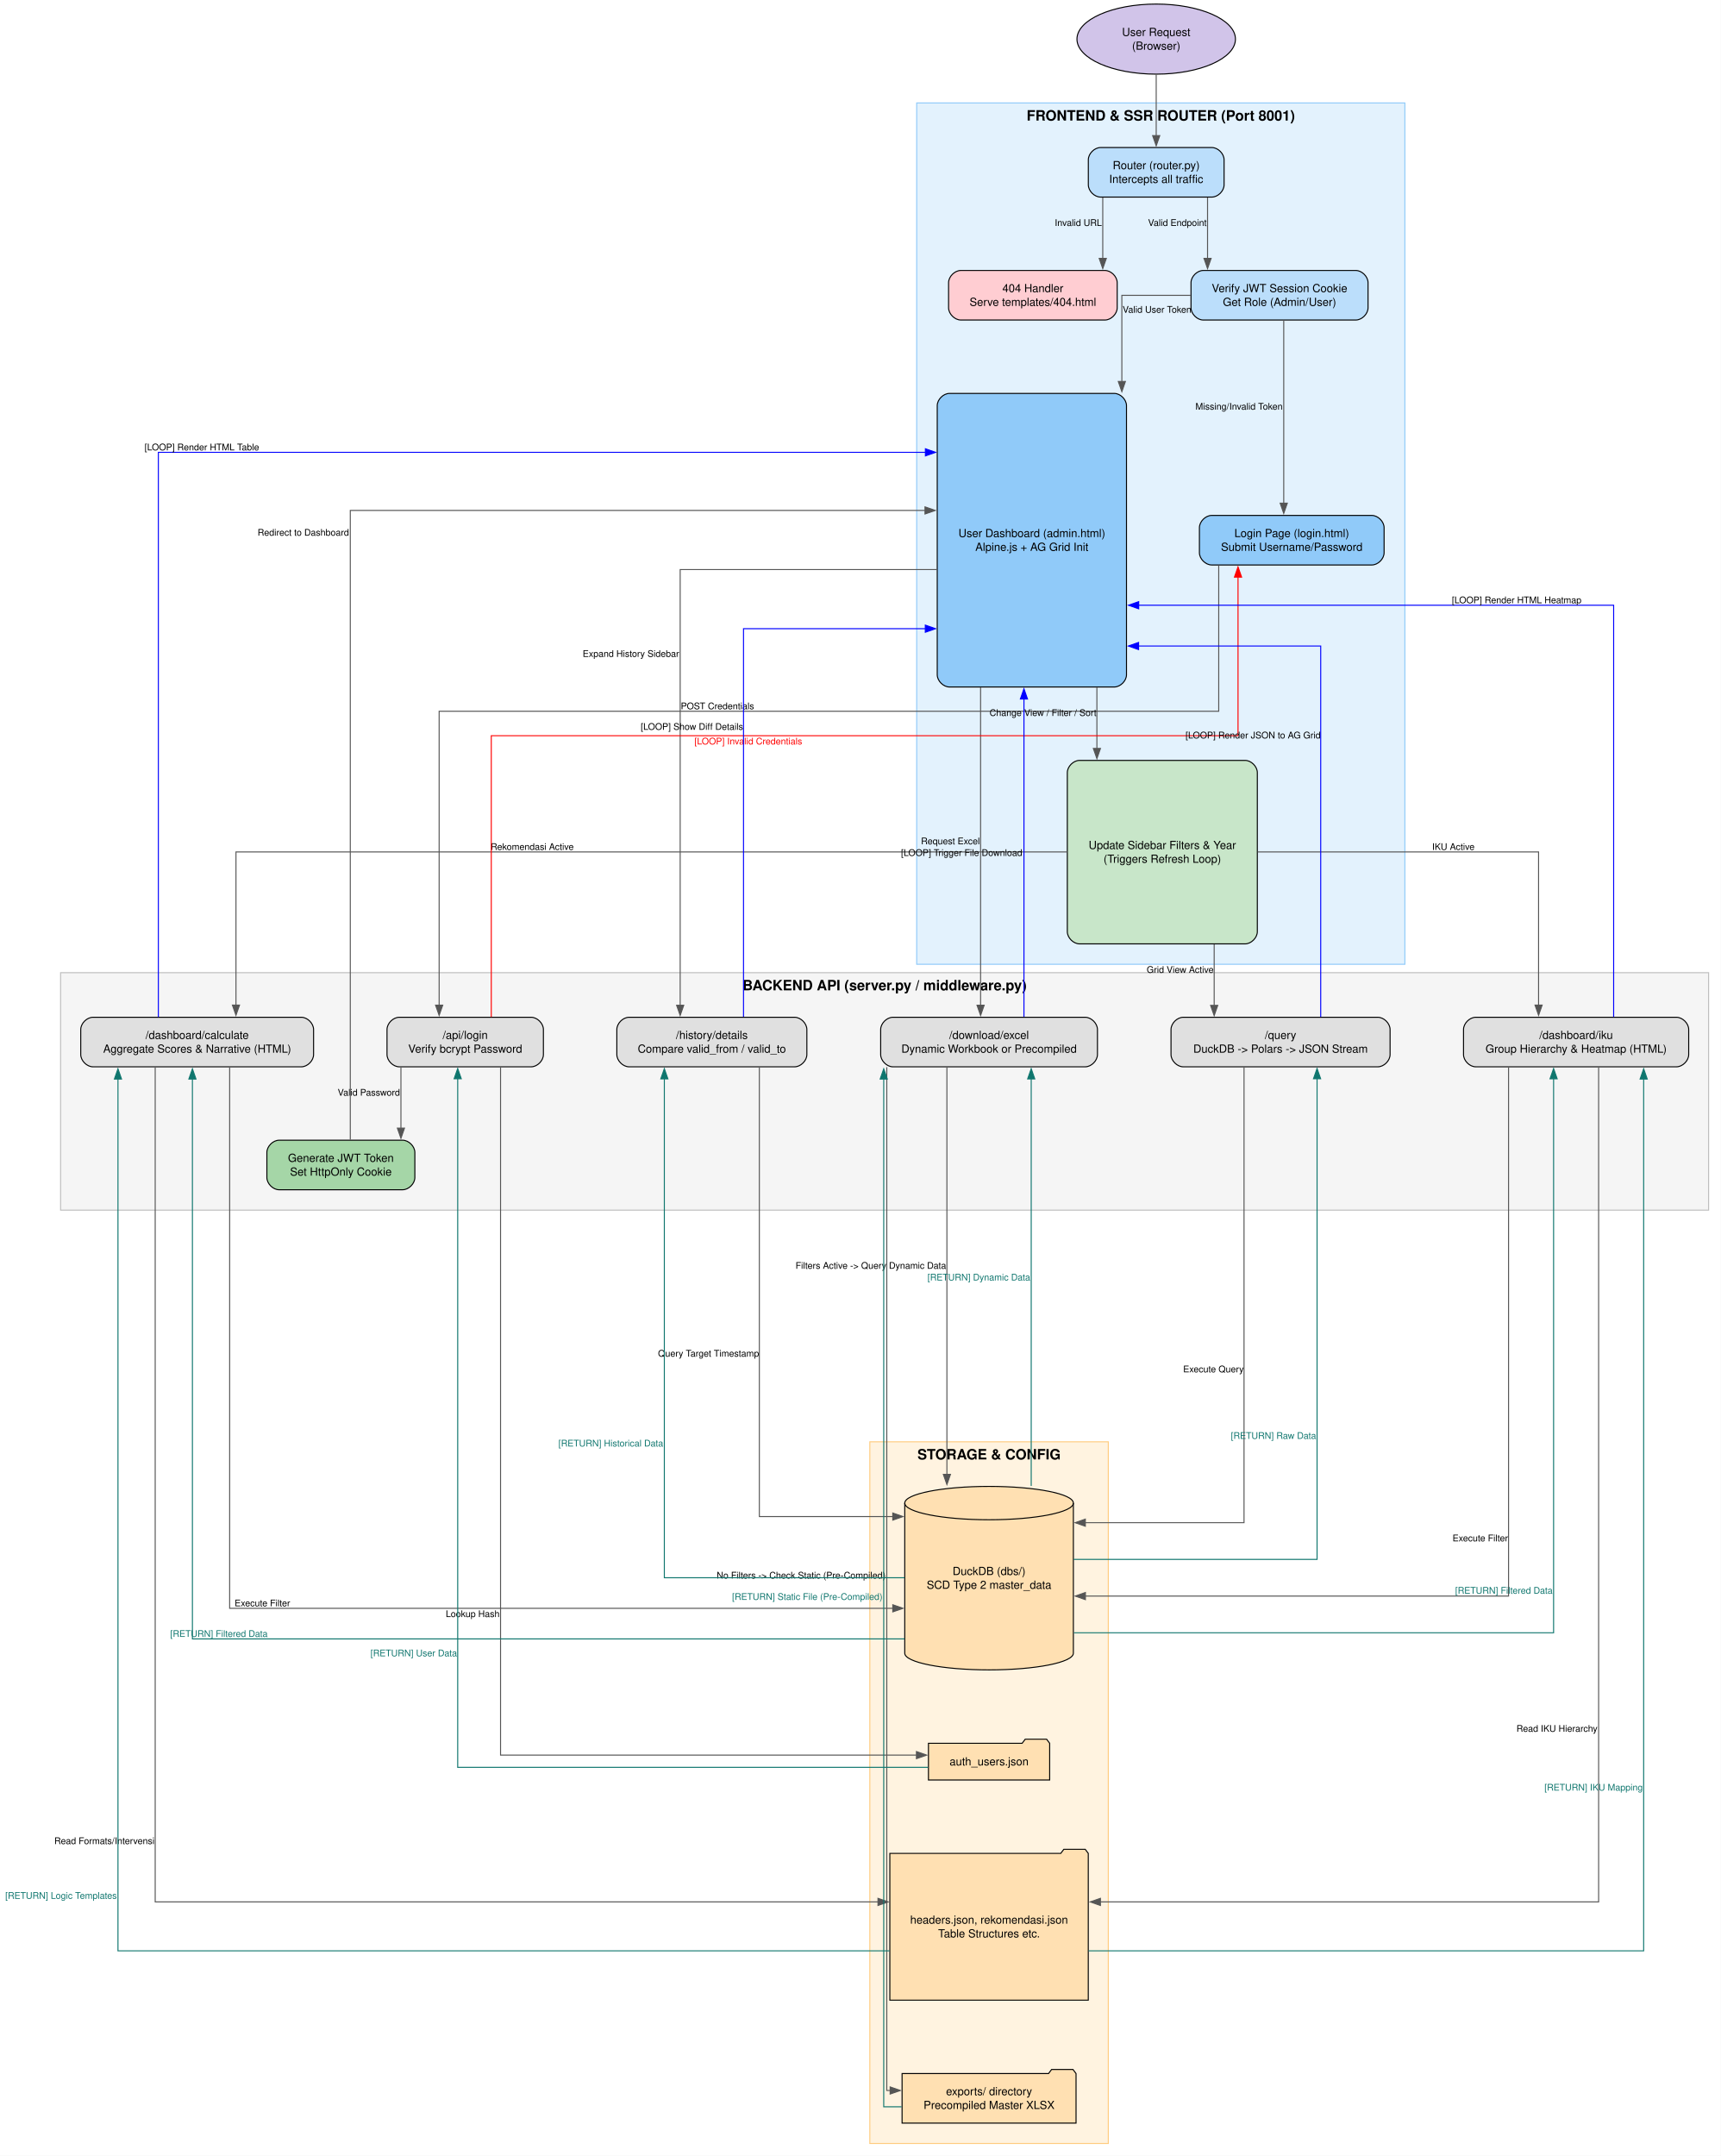
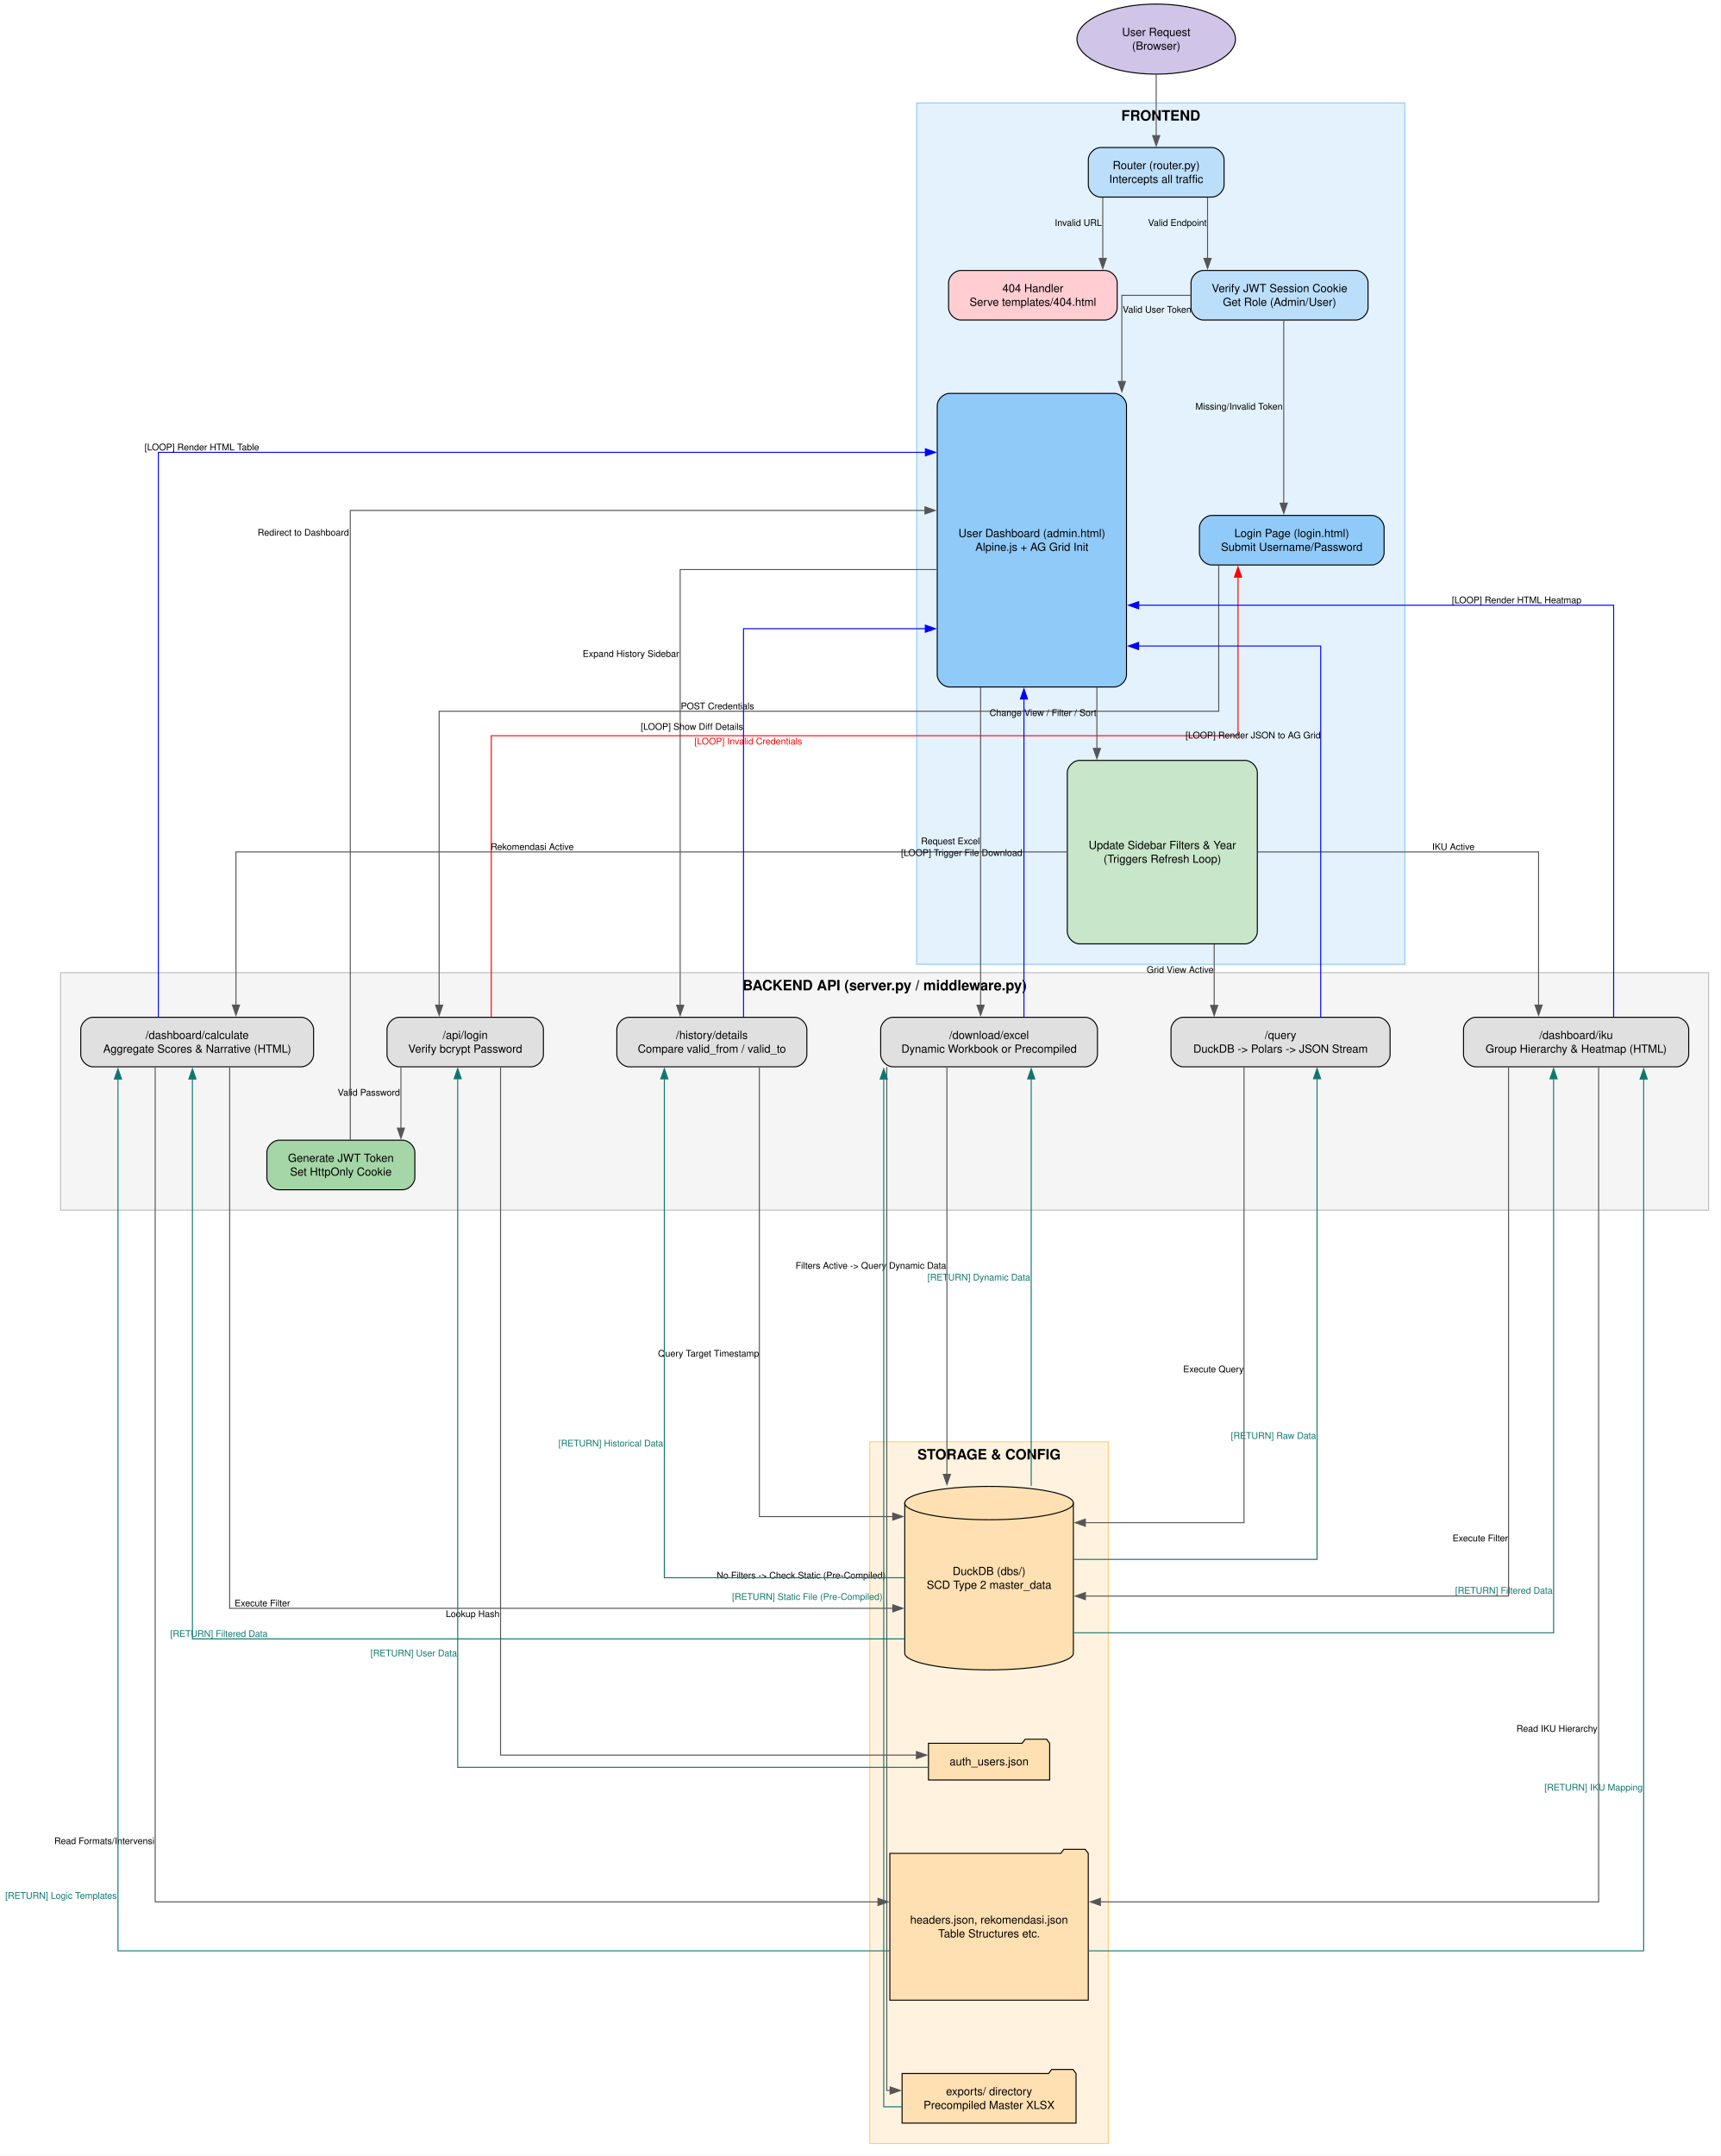
<svg xmlns="http://www.w3.org/2000/svg" width="1688pt" height="2115pt" viewBox="0.00 0.00 1688.00 2115.00">
  <g id="graph0" class="graph" transform="scale(1 1) rotate(0) translate(4 2110.73)">
    <polygon fill="white" stroke="none" points="-4,4 -4,-2110.73 1684.45,-2110.73 1684.45,4 -4,4" />
    <g id="clust1" class="cluster">
      <polygon fill="#e3f2fd" stroke="#90caf9" points="895.45,-1164.8 895.45,-2009.75 1374.45,-2009.75 1374.45,-1164.8 895.45,-1164.8" />
-       <text xml:space="preserve" text-anchor="middle" x="1134.95" y="-1992.45" font-family="Helvetica,sans-Serif" font-weight="bold" font-size="14.00">FRONTEND &amp; SSR ROUTER (Port 8001)</text>
+       <text xml:space="preserve" text-anchor="middle" x="1134.95" y="-1992.45" font-family="Helvetica,sans-Serif" font-weight="bold" font-size="14.00">FRONTEND</text>
    </g>
    <g id="clust2" class="cluster">
      <polygon fill="#f5f5f5" stroke="#bdbdbd" points="55.45,-923.6 55.45,-1156.55 1672.45,-1156.55 1672.45,-923.6 55.45,-923.6" />
      <text xml:space="preserve" text-anchor="middle" x="863.95" y="-1139.25" font-family="Helvetica,sans-Serif" font-weight="bold" font-size="14.00">BACKEND API (server.py / middleware.py)</text>
    </g>
    <g id="clust3" class="cluster">
      <polygon fill="#fff3e0" stroke="#ffcc80" points="849.45,-8 849.45,-696.35 1083.45,-696.35 1083.45,-8 849.45,-8" />
      <text xml:space="preserve" text-anchor="middle" x="966.45" y="-679.05" font-family="Helvetica,sans-Serif" font-weight="bold" font-size="14.00">STORAGE &amp; CONFIG</text>
    </g>
    <g id="node1" class="node">
      <ellipse fill="#d1c4e9" stroke="black" cx="1130.45" cy="-2072.37" rx="77.75" ry="34.37" />
      <text xml:space="preserve" text-anchor="middle" x="1130.45" y="-2075.42" font-family="Helvetica,sans-Serif" font-size="11.00">User Request</text>
      <text xml:space="preserve" text-anchor="middle" x="1130.45" y="-2061.92" font-family="Helvetica,sans-Serif" font-size="11.00">(Browser)</text>
    </g>
    <g id="node2" class="node">
      <path fill="#bbdefb" stroke="black" d="M1185.05,-1966C1185.05,-1966 1075.85,-1966 1075.85,-1966 1069.85,-1966 1063.85,-1960 1063.85,-1954 1063.85,-1954 1063.85,-1929.4 1063.85,-1929.4 1063.85,-1923.4 1069.85,-1917.4 1075.85,-1917.4 1075.85,-1917.4 1185.05,-1917.4 1185.05,-1917.4 1191.05,-1917.4 1197.05,-1923.4 1197.05,-1929.4 1197.05,-1929.4 1197.05,-1954 1197.05,-1954 1197.05,-1960 1191.05,-1966 1185.05,-1966" />
      <text xml:space="preserve" text-anchor="middle" x="1130.45" y="-1944.75" font-family="Helvetica,sans-Serif" font-size="11.00">Router (router.py)</text>
      <text xml:space="preserve" text-anchor="middle" x="1130.45" y="-1931.25" font-family="Helvetica,sans-Serif" font-size="11.00">Intercepts all traffic</text>
    </g>
    <g id="edge4" class="edge">
      <path fill="none" stroke="#555555" d="M1130.45,-2037.69C1130.45,-2037.69 1130.45,-1977.7 1130.45,-1977.7" />
      <polygon fill="#555555" stroke="#555555" points="1133.95,-1977.7 1130.45,-1967.7 1126.95,-1977.7 1133.95,-1977.7" />
    </g>
    <g id="node3" class="node">
      <path fill="#ffcdd2" stroke="black" d="M1080.17,-1845.4C1080.17,-1845.4 938.73,-1845.4 938.73,-1845.4 932.73,-1845.4 926.73,-1839.4 926.73,-1833.4 926.73,-1833.4 926.73,-1808.8 926.73,-1808.8 926.73,-1802.8 932.73,-1796.8 938.73,-1796.8 938.73,-1796.8 1080.17,-1796.8 1080.17,-1796.8 1086.17,-1796.8 1092.17,-1802.8 1092.17,-1808.8 1092.17,-1808.8 1092.17,-1833.4 1092.17,-1833.4 1092.17,-1839.4 1086.17,-1845.4 1080.17,-1845.4" />
      <text xml:space="preserve" text-anchor="middle" x="1009.45" y="-1824.15" font-family="Helvetica,sans-Serif" font-size="11.00">404 Handler</text>
      <text xml:space="preserve" text-anchor="middle" x="1009.45" y="-1810.65" font-family="Helvetica,sans-Serif" font-size="11.00">Serve templates/404.html</text>
    </g>
    <g id="edge5" class="edge">
      <path fill="none" stroke="#555555" d="M1078.01,-1917C1078.01,-1917 1078.01,-1857.28 1078.01,-1857.28" />
      <polygon fill="#555555" stroke="#555555" points="1081.51,-1857.28 1078.01,-1847.28 1074.51,-1857.28 1081.51,-1857.28" />
      <text xml:space="preserve" text-anchor="middle" x="1054.01" y="-1889.09" font-family="Helvetica,sans-Serif" font-size="9.00">Invalid URL</text>
    </g>
    <g id="node4" class="node">
      <path fill="#bbdefb" stroke="black" d="M1326.3,-1845.4C1326.3,-1845.4 1176.6,-1845.4 1176.6,-1845.4 1170.6,-1845.4 1164.6,-1839.4 1164.6,-1833.4 1164.6,-1833.4 1164.6,-1808.8 1164.6,-1808.8 1164.6,-1802.8 1170.6,-1796.8 1176.6,-1796.8 1176.6,-1796.8 1326.3,-1796.8 1326.3,-1796.8 1332.3,-1796.8 1338.3,-1802.8 1338.3,-1808.8 1338.3,-1808.8 1338.3,-1833.4 1338.3,-1833.4 1338.3,-1839.4 1332.3,-1845.4 1326.3,-1845.4" />
      <text xml:space="preserve" text-anchor="middle" x="1251.45" y="-1824.15" font-family="Helvetica,sans-Serif" font-size="11.00">Verify JWT Session Cookie</text>
      <text xml:space="preserve" text-anchor="middle" x="1251.45" y="-1810.65" font-family="Helvetica,sans-Serif" font-size="11.00">Get Role (Admin/User)</text>
    </g>
    <g id="edge6" class="edge">
      <path fill="none" stroke="#555555" d="M1180.83,-1917C1180.83,-1917 1180.83,-1857.28 1180.83,-1857.28" />
      <polygon fill="#555555" stroke="#555555" points="1184.33,-1857.28 1180.83,-1847.28 1177.33,-1857.28 1184.33,-1857.28" />
      <text xml:space="preserve" text-anchor="middle" x="1151.2" y="-1889.09" font-family="Helvetica,sans-Serif" font-size="9.00">Valid Endpoint</text>
    </g>
    <g id="node5" class="node">
      <path fill="#90caf9" stroke="black" d="M1342.05,-1605.1C1342.05,-1605.1 1184.85,-1605.1 1184.85,-1605.1 1178.85,-1605.1 1172.85,-1599.1 1172.85,-1593.1 1172.85,-1593.1 1172.85,-1568.5 1172.85,-1568.5 1172.85,-1562.5 1178.85,-1556.5 1184.85,-1556.5 1184.85,-1556.5 1342.05,-1556.5 1342.05,-1556.5 1348.05,-1556.5 1354.05,-1562.5 1354.05,-1568.5 1354.05,-1568.5 1354.05,-1593.1 1354.05,-1593.1 1354.05,-1599.1 1348.05,-1605.1 1342.05,-1605.1" />
      <text xml:space="preserve" text-anchor="middle" x="1263.45" y="-1583.85" font-family="Helvetica,sans-Serif" font-size="11.00">Login Page (login.html)</text>
      <text xml:space="preserve" text-anchor="middle" x="1263.45" y="-1570.35" font-family="Helvetica,sans-Serif" font-size="11.00">Submit Username/Password</text>
    </g>
    <g id="edge7" class="edge">
      <path fill="none" stroke="#555555" d="M1255.58,-1796.74C1255.58,-1796.74 1255.58,-1617.1 1255.58,-1617.1" />
      <polygon fill="#555555" stroke="#555555" points="1259.08,-1617.1 1255.58,-1607.1 1252.08,-1617.1 1259.08,-1617.1" />
      <text xml:space="preserve" text-anchor="middle" x="1211.7" y="-1708.87" font-family="Helvetica,sans-Serif" font-size="9.00">Missing/Invalid Token</text>
    </g>
    <g id="node6" class="node">
      <path fill="#90caf9" stroke="black" d="M1089.3,-1724.8C1089.3,-1724.8 927.6,-1724.8 927.6,-1724.8 921.6,-1724.8 915.6,-1718.8 915.6,-1712.8 915.6,-1712.8 915.6,-1448.8 915.6,-1448.8 915.6,-1442.8 921.6,-1436.8 927.6,-1436.8 927.6,-1436.8 1089.3,-1436.8 1089.3,-1436.8 1095.3,-1436.8 1101.3,-1442.8 1101.3,-1448.8 1101.3,-1448.8 1101.3,-1712.8 1101.3,-1712.8 1101.3,-1718.8 1095.3,-1724.8 1089.3,-1724.8" />
      <text xml:space="preserve" text-anchor="middle" x="1008.45" y="-1583.85" font-family="Helvetica,sans-Serif" font-size="11.00">User Dashboard (admin.html)</text>
      <text xml:space="preserve" text-anchor="middle" x="1008.45" y="-1570.35" font-family="Helvetica,sans-Serif" font-size="11.00">Alpine.js + AG Grid Init</text>
    </g>
    <g id="edge8" class="edge">
      <path fill="none" stroke="#555555" d="M1164.15,-1821C1129.05,-1821 1096.74,-1821 1096.74,-1821 1096.74,-1821 1096.74,-1736.54 1096.74,-1736.54" />
      <polygon fill="#555555" stroke="#555555" points="1100.24,-1736.54 1096.74,-1726.54 1093.24,-1736.54 1100.24,-1736.54" />
      <text xml:space="preserve" text-anchor="middle" x="1131.24" y="-1803.93" font-family="Helvetica,sans-Serif" font-size="9.00">Valid User Token</text>
    </g>
    <g id="node8" class="node">
      <path fill="#e0e0e0" stroke="black" d="M517.18,-1112.8C517.18,-1112.8 387.73,-1112.8 387.73,-1112.8 381.73,-1112.8 375.73,-1106.8 375.73,-1100.8 375.73,-1100.8 375.73,-1076.2 375.73,-1076.2 375.73,-1070.2 381.73,-1064.2 387.73,-1064.2 387.73,-1064.2 517.18,-1064.2 517.18,-1064.2 523.18,-1064.2 529.18,-1070.2 529.18,-1076.2 529.18,-1076.2 529.18,-1100.8 529.18,-1100.8 529.18,-1106.8 523.18,-1112.8 517.18,-1112.8" />
      <text xml:space="preserve" text-anchor="middle" x="452.45" y="-1091.55" font-family="Helvetica,sans-Serif" font-size="11.00">/api/login</text>
      <text xml:space="preserve" text-anchor="middle" x="452.45" y="-1078.05" font-family="Helvetica,sans-Serif" font-size="11.00">Verify bcrypt Password</text>
    </g>
    <g id="edge9" class="edge">
      <path fill="none" stroke="#555555" d="M1191.79,-1556.04C1191.79,-1509.36 1191.79,-1413 1191.79,-1413 1191.79,-1413 426.88,-1413 426.88,-1413 426.88,-1413 426.88,-1124.67 426.88,-1124.67" />
      <polygon fill="#555555" stroke="#555555" points="430.38,-1124.67 426.88,-1114.67 423.38,-1124.67 430.38,-1124.67" />
      <text xml:space="preserve" text-anchor="middle" x="699.94" y="-1414.95" font-family="Helvetica,sans-Serif" font-size="9.00">POST Credentials</text>
    </g>
    <g id="node7" class="node">
      <path fill="#c8e6c9" stroke="black" d="M1217.67,-1364.8C1217.67,-1364.8 1055.23,-1364.8 1055.23,-1364.8 1049.23,-1364.8 1043.23,-1358.8 1043.23,-1352.8 1043.23,-1352.8 1043.23,-1196.8 1043.23,-1196.8 1043.23,-1190.8 1049.23,-1184.8 1055.23,-1184.8 1055.23,-1184.8 1217.67,-1184.8 1217.67,-1184.8 1223.67,-1184.8 1229.67,-1190.8 1229.67,-1196.8 1229.67,-1196.8 1229.67,-1352.8 1229.67,-1352.8 1229.67,-1358.8 1223.67,-1364.8 1217.67,-1364.8" />
      <text xml:space="preserve" text-anchor="middle" x="1136.45" y="-1277.85" font-family="Helvetica,sans-Serif" font-size="11.00">Update Sidebar Filters &amp; Year</text>
      <text xml:space="preserve" text-anchor="middle" x="1136.45" y="-1264.35" font-family="Helvetica,sans-Serif" font-size="11.00">(Triggers Refresh Loop)</text>
    </g>
    <g id="edge15" class="edge">
      <path fill="none" stroke="#555555" d="M1072.26,-1436.31C1072.26,-1436.31 1072.26,-1376.54 1072.26,-1376.54" />
      <polygon fill="#555555" stroke="#555555" points="1075.76,-1376.54 1072.26,-1366.54 1068.76,-1376.54 1075.76,-1376.54" />
      <text xml:space="preserve" text-anchor="middle" x="1019.39" y="-1408.38" font-family="Helvetica,sans-Serif" font-size="9.00">Change View / Filter / Sort</text>
    </g>
    <g id="node13" class="node">
      <path fill="#e0e0e0" stroke="black" d="M775.68,-1112.8C775.68,-1112.8 613.23,-1112.8 613.23,-1112.8 607.23,-1112.8 601.23,-1106.8 601.23,-1100.8 601.23,-1100.8 601.23,-1076.2 601.23,-1076.2 601.23,-1070.2 607.23,-1064.2 613.23,-1064.2 613.23,-1064.2 775.68,-1064.2 775.68,-1064.2 781.68,-1064.2 787.68,-1070.2 787.68,-1076.2 787.68,-1076.2 787.68,-1100.8 787.68,-1100.8 787.68,-1106.8 781.68,-1112.8 775.68,-1112.8" />
      <text xml:space="preserve" text-anchor="middle" x="694.45" y="-1091.55" font-family="Helvetica,sans-Serif" font-size="11.00">/history/details</text>
      <text xml:space="preserve" text-anchor="middle" x="694.45" y="-1078.05" font-family="Helvetica,sans-Serif" font-size="11.00">Compare valid_from / valid_to</text>
    </g>
    <g id="edge32" class="edge">
      <path fill="none" stroke="#555555" d="M915.52,-1552C813.32,-1552 663.38,-1552 663.38,-1552 663.38,-1552 663.38,-1124.61 663.38,-1124.61" />
      <polygon fill="#555555" stroke="#555555" points="666.88,-1124.61 663.38,-1114.61 659.88,-1124.61 666.88,-1124.61" />
      <text xml:space="preserve" text-anchor="middle" x="615" y="-1466.33" font-family="Helvetica,sans-Serif" font-size="9.00">Expand History Sidebar</text>
    </g>
    <g id="node14" class="node">
      <path fill="#e0e0e0" stroke="black" d="M1060.8,-1112.8C1060.8,-1112.8 872.1,-1112.8 872.1,-1112.8 866.1,-1112.8 860.1,-1106.8 860.1,-1100.8 860.1,-1100.8 860.1,-1076.2 860.1,-1076.2 860.1,-1070.2 866.1,-1064.2 872.1,-1064.2 872.1,-1064.2 1060.8,-1064.2 1060.8,-1064.2 1066.8,-1064.2 1072.8,-1070.2 1072.8,-1076.2 1072.8,-1076.2 1072.8,-1100.8 1072.8,-1100.8 1072.8,-1106.8 1066.8,-1112.8 1060.8,-1112.8" />
      <text xml:space="preserve" text-anchor="middle" x="966.45" y="-1091.55" font-family="Helvetica,sans-Serif" font-size="11.00">/download/excel</text>
      <text xml:space="preserve" text-anchor="middle" x="966.45" y="-1078.05" font-family="Helvetica,sans-Serif" font-size="11.00">Dynamic Workbook or Precompiled</text>
    </g>
    <g id="edge36" class="edge">
      <path fill="none" stroke="#555555" d="M958.14,-1436.42C958.14,-1436.42 958.14,-1124.62 958.14,-1124.62" />
      <polygon fill="#555555" stroke="#555555" points="961.64,-1124.62 958.14,-1114.62 954.64,-1124.62 961.64,-1124.62" />
      <text xml:space="preserve" text-anchor="middle" x="928.52" y="-1282.47" font-family="Helvetica,sans-Serif" font-size="9.00">Request Excel</text>
    </g>
    <g id="node10" class="node">
      <path fill="#e0e0e0" stroke="black" d="M1347.92,-1112.8C1347.92,-1112.8 1156.98,-1112.8 1156.98,-1112.8 1150.98,-1112.8 1144.98,-1106.8 1144.98,-1100.8 1144.98,-1100.8 1144.98,-1076.2 1144.98,-1076.2 1144.98,-1070.2 1150.98,-1064.2 1156.98,-1064.2 1156.98,-1064.2 1347.92,-1064.2 1347.92,-1064.2 1353.92,-1064.2 1359.92,-1070.2 1359.92,-1076.2 1359.92,-1076.2 1359.92,-1100.8 1359.92,-1100.8 1359.92,-1106.8 1353.92,-1112.8 1347.92,-1112.8" />
      <text xml:space="preserve" text-anchor="middle" x="1252.45" y="-1091.55" font-family="Helvetica,sans-Serif" font-size="11.00">/query</text>
      <text xml:space="preserve" text-anchor="middle" x="1252.45" y="-1078.05" font-family="Helvetica,sans-Serif" font-size="11.00">DuckDB -&gt; Polars -&gt; JSON Stream</text>
    </g>
    <g id="edge16" class="edge">
      <path fill="none" stroke="#555555" d="M1187.33,-1184.38C1187.33,-1184.38 1187.33,-1124.46 1187.33,-1124.46" />
      <polygon fill="#555555" stroke="#555555" points="1190.83,-1124.46 1187.33,-1114.46 1183.83,-1124.46 1190.83,-1124.46" />
      <text xml:space="preserve" text-anchor="middle" x="1153.95" y="-1156.37" font-family="Helvetica,sans-Serif" font-size="9.00">Grid View Active</text>
    </g>
    <g id="node11" class="node">
      <path fill="#e0e0e0" stroke="black" d="M291.68,-1112.8C291.68,-1112.8 87.23,-1112.8 87.23,-1112.8 81.23,-1112.8 75.23,-1106.8 75.23,-1100.8 75.23,-1100.8 75.23,-1076.2 75.23,-1076.2 75.23,-1070.2 81.23,-1064.2 87.23,-1064.2 87.23,-1064.2 291.68,-1064.2 291.68,-1064.2 297.68,-1064.2 303.68,-1070.2 303.68,-1076.2 303.68,-1076.2 303.68,-1100.8 303.68,-1100.8 303.68,-1106.8 297.68,-1112.8 291.68,-1112.8" />
      <text xml:space="preserve" text-anchor="middle" x="189.45" y="-1091.55" font-family="Helvetica,sans-Serif" font-size="11.00">/dashboard/calculate</text>
      <text xml:space="preserve" text-anchor="middle" x="189.45" y="-1078.05" font-family="Helvetica,sans-Serif" font-size="11.00">Aggregate Scores &amp; Narrative (HTML)</text>
    </g>
    <g id="edge17" class="edge">
      <path fill="none" stroke="#555555" d="M1043.03,-1275C811.08,-1275 227.53,-1275 227.53,-1275 227.53,-1275 227.53,-1124.78 227.53,-1124.78" />
      <polygon fill="#555555" stroke="#555555" points="231.03,-1124.78 227.53,-1114.78 224.03,-1124.78 231.03,-1124.78" />
      <text xml:space="preserve" text-anchor="middle" x="518.17" y="-1276.95" font-family="Helvetica,sans-Serif" font-size="9.00">Rekomendasi Active</text>
    </g>
    <g id="node12" class="node">
      <path fill="#e0e0e0" stroke="black" d="M1640.92,-1112.8C1640.92,-1112.8 1443.98,-1112.8 1443.98,-1112.8 1437.98,-1112.8 1431.98,-1106.8 1431.98,-1100.8 1431.98,-1100.8 1431.98,-1076.2 1431.98,-1076.2 1431.98,-1070.2 1437.98,-1064.2 1443.98,-1064.2 1443.98,-1064.2 1640.92,-1064.2 1640.92,-1064.2 1646.92,-1064.2 1652.92,-1070.2 1652.92,-1076.2 1652.92,-1076.2 1652.92,-1100.8 1652.92,-1100.8 1652.92,-1106.8 1646.92,-1112.8 1640.92,-1112.8" />
      <text xml:space="preserve" text-anchor="middle" x="1542.45" y="-1091.55" font-family="Helvetica,sans-Serif" font-size="11.00">/dashboard/iku</text>
      <text xml:space="preserve" text-anchor="middle" x="1542.45" y="-1078.05" font-family="Helvetica,sans-Serif" font-size="11.00">Group Hierarchy &amp; Heatmap (HTML)</text>
    </g>
    <g id="edge18" class="edge">
      <path fill="none" stroke="#555555" d="M1230.09,-1275C1339.46,-1275 1505.62,-1275 1505.62,-1275 1505.62,-1275 1505.62,-1124.78 1505.62,-1124.78" />
      <polygon fill="#555555" stroke="#555555" points="1509.13,-1124.78 1505.63,-1114.78 1502.13,-1124.78 1509.13,-1124.78" />
      <text xml:space="preserve" text-anchor="middle" x="1421.97" y="-1276.95" font-family="Helvetica,sans-Serif" font-size="9.00">IKU Active</text>
    </g>
    <g id="edge12" class="edge">
      <path fill="none" stroke="red" d="M478.03,-1113.09C478.03,-1184.86 478.03,-1389 478.03,-1389 478.03,-1389 1210.73,-1389 1210.73,-1389 1210.73,-1389 1210.73,-1544.6 1210.73,-1544.6" />
      <polygon fill="red" stroke="red" points="1207.23,-1544.6 1210.73,-1554.6 1214.23,-1544.6 1207.23,-1544.6" />
      <text xml:space="preserve" text-anchor="middle" x="730.23" y="-1380.45" font-family="Helvetica,sans-Serif" font-size="9.00" fill="red">[LOOP] Invalid Credentials</text>
    </g>
    <g id="node9" class="node">
      <path fill="#a5d6a7" stroke="black" d="M391.05,-992.2C391.05,-992.2 269.85,-992.2 269.85,-992.2 263.85,-992.2 257.85,-986.2 257.85,-980.2 257.85,-980.2 257.85,-955.6 257.85,-955.6 257.85,-949.6 263.85,-943.6 269.85,-943.6 269.85,-943.6 391.05,-943.6 391.05,-943.6 397.05,-943.6 403.05,-949.6 403.05,-955.6 403.05,-955.6 403.05,-980.2 403.05,-980.2 403.05,-986.2 397.05,-992.2 391.05,-992.2" />
      <text xml:space="preserve" text-anchor="middle" x="330.45" y="-970.95" font-family="Helvetica,sans-Serif" font-size="11.00">Generate JWT Token</text>
      <text xml:space="preserve" text-anchor="middle" x="330.45" y="-957.45" font-family="Helvetica,sans-Serif" font-size="11.00">Set HttpOnly Cookie</text>
    </g>
    <g id="edge13" class="edge">
      <path fill="none" stroke="#555555" d="M389.39,-1063.8C389.39,-1063.8 389.39,-1004.08 389.39,-1004.08" />
      <polygon fill="#555555" stroke="#555555" points="392.89,-1004.08 389.39,-994.08 385.89,-1004.08 392.89,-1004.08" />
      <text xml:space="preserve" text-anchor="middle" x="357.89" y="-1035.89" font-family="Helvetica,sans-Serif" font-size="9.00">Valid Password</text>
    </g>
    <g id="node16" class="node">
      <polygon fill="#ffe0b2" stroke="black" points="1025.92,-400.6 1022.92,-404.6 1001.92,-404.6 998.92,-400.6 906.98,-400.6 906.98,-364.6 1025.92,-364.6 1025.92,-400.6" />
      <text xml:space="preserve" text-anchor="middle" x="966.45" y="-378.9" font-family="Helvetica,sans-Serif" font-size="11.00">auth_users.json</text>
    </g>
    <g id="edge10" class="edge">
      <path fill="none" stroke="#555555" d="M487.13,-1064.01C487.13,-940.21 487.13,-389 487.13,-389 487.13,-389 895.2,-389 895.2,-389" />
      <polygon fill="#555555" stroke="#555555" points="895.2,-392.5 905.2,-389 895.2,-385.5 895.2,-392.5" />
      <text xml:space="preserve" text-anchor="middle" x="459.76" y="-524.42" font-family="Helvetica,sans-Serif" font-size="9.00">Lookup Hash</text>
    </g>
    <g id="edge14" class="edge">
      <path fill="none" stroke="#555555" d="M339.7,-992.68C339.7,-1110.68 339.7,-1610 339.7,-1610 339.7,-1610 903.6,-1610 903.6,-1610" />
      <polygon fill="#555555" stroke="#555555" points="903.6,-1613.5 913.6,-1610 903.6,-1606.5 903.6,-1613.5" />
      <text xml:space="preserve" text-anchor="middle" x="293.58" y="-1585.24" font-family="Helvetica,sans-Serif" font-size="9.00">Redirect to Dashboard</text>
    </g>
    <g id="edge29" class="edge">
      <path fill="none" stroke="blue" d="M1291.86,-1113.1C1291.86,-1198.5 1291.86,-1477 1291.86,-1477 1291.86,-1477 1113.16,-1477 1113.16,-1477" />
      <polygon fill="blue" stroke="blue" points="1113.16,-1473.5 1103.16,-1477 1113.16,-1480.5 1113.16,-1473.5" />
      <text xml:space="preserve" text-anchor="middle" x="1225.49" y="-1386.35" font-family="Helvetica,sans-Serif" font-size="9.00">[LOOP] Render JSON to AG Grid</text>
    </g>
    <g id="node15" class="node">
      <path fill="#ffe0b2" stroke="black" d="M1049.17,-636.24C1049.17,-645.27 1012.1,-652.6 966.45,-652.6 920.8,-652.6 883.73,-645.27 883.73,-636.24 883.73,-636.24 883.73,-488.96 883.73,-488.96 883.73,-479.93 920.8,-472.6 966.45,-472.6 1012.1,-472.6 1049.17,-479.93 1049.17,-488.96 1049.17,-488.96 1049.17,-636.24 1049.17,-636.24" />
      <path fill="none" stroke="black" d="M1049.17,-636.24C1049.17,-627.21 1012.1,-619.87 966.45,-619.87 920.8,-619.87 883.73,-627.21 883.73,-636.24" />
      <text xml:space="preserve" text-anchor="middle" x="966.45" y="-565.65" font-family="Helvetica,sans-Serif" font-size="11.00">DuckDB (dbs/)</text>
      <text xml:space="preserve" text-anchor="middle" x="966.45" y="-552.15" font-family="Helvetica,sans-Serif" font-size="11.00">SCD Type 2 master_data</text>
    </g>
    <g id="edge19" class="edge">
      <path fill="none" stroke="#555555" d="M1216.62,-1063.81C1216.62,-966.8 1216.62,-617 1216.62,-617 1216.62,-617 1060.92,-617 1060.92,-617" />
      <polygon fill="#555555" stroke="#555555" points="1060.92,-613.5 1050.92,-617 1060.92,-620.5 1060.92,-613.5" />
      <text xml:space="preserve" text-anchor="middle" x="1186.62" y="-764.5" font-family="Helvetica,sans-Serif" font-size="9.00">Execute Query</text>
    </g>
    <g id="edge30" class="edge">
      <path fill="none" stroke="blue" d="M151.38,-1112.99C151.38,-1223.1 151.38,-1667 151.38,-1667 151.38,-1667 903.99,-1667 903.99,-1667" />
      <polygon fill="blue" stroke="blue" points="903.99,-1670.5 913.99,-1667 903.99,-1663.5 903.99,-1670.5" />
      <text xml:space="preserve" text-anchor="middle" x="194.05" y="-1668.95" font-family="Helvetica,sans-Serif" font-size="9.00">[LOOP] Render HTML Table</text>
    </g>
    <g id="edge21" class="edge">
      <path fill="none" stroke="#555555" d="M221.33,-1063.91C221.33,-956.41 221.33,-533 221.33,-533 221.33,-533 871.99,-533 871.99,-533" />
      <polygon fill="#555555" stroke="#555555" points="871.99,-536.5 881.99,-533 871.99,-529.5 871.99,-536.5" />
      <text xml:space="preserve" text-anchor="middle" x="253.45" y="-534.95" font-family="Helvetica,sans-Serif" font-size="9.00">Execute Filter</text>
    </g>
    <g id="node17" class="node">
      <polygon fill="#ffe0b2" stroke="black" points="1063.8,-292.6 1060.8,-296.6 1039.8,-296.6 1036.8,-292.6 869.1,-292.6 869.1,-148.6 1063.8,-148.6 1063.8,-292.6" />
      <text xml:space="preserve" text-anchor="middle" x="966.45" y="-223.65" font-family="Helvetica,sans-Serif" font-size="11.00">headers.json, rekomendasi.json</text>
      <text xml:space="preserve" text-anchor="middle" x="966.45" y="-210.15" font-family="Helvetica,sans-Serif" font-size="11.00">Table Structures etc.</text>
    </g>
    <g id="edge25" class="edge">
      <path fill="none" stroke="#555555" d="M148.28,-1063.71C148.28,-924.39 148.28,-245 148.28,-245 148.28,-245 857.46,-245 857.46,-245" />
      <polygon fill="#555555" stroke="#555555" points="857.46,-248.5 867.46,-245 857.46,-241.5 857.46,-248.5" />
      <text xml:space="preserve" text-anchor="middle" x="98.4" y="-301.71" font-family="Helvetica,sans-Serif" font-size="9.00">Read Formats/Intervensi</text>
    </g>
    <g id="edge31" class="edge">
      <path fill="none" stroke="blue" d="M1579.28,-1113.08C1579.28,-1204.13 1579.28,-1517 1579.28,-1517 1579.28,-1517 1113.27,-1517 1113.27,-1517" />
      <polygon fill="blue" stroke="blue" points="1113.27,-1513.5 1103.27,-1517 1113.27,-1520.5 1113.27,-1513.5" />
      <text xml:space="preserve" text-anchor="middle" x="1484.11" y="-1518.95" font-family="Helvetica,sans-Serif" font-size="9.00">[LOOP] Render HTML Heatmap</text>
    </g>
    <g id="edge23" class="edge">
      <path fill="none" stroke="#555555" d="M1476.17,-1063.73C1476.17,-957.41 1476.17,-545 1476.17,-545 1476.17,-545 1060.99,-545 1060.99,-545" />
      <polygon fill="#555555" stroke="#555555" points="1060.99,-541.5 1050.99,-545 1060.99,-548.5 1060.99,-541.5" />
      <text xml:space="preserve" text-anchor="middle" x="1448.42" y="-598.73" font-family="Helvetica,sans-Serif" font-size="9.00">Execute Filter</text>
    </g>
    <g id="edge27" class="edge">
      <path fill="none" stroke="#555555" d="M1564.55,-1063.71C1564.55,-924.39 1564.55,-245 1564.55,-245 1564.55,-245 1075.72,-245 1075.72,-245" />
      <polygon fill="#555555" stroke="#555555" points="1075.72,-241.5 1065.72,-245 1075.72,-248.5 1075.72,-241.5" />
      <text xml:space="preserve" text-anchor="middle" x="1523.67" y="-411.9" font-family="Helvetica,sans-Serif" font-size="9.00">Read IKU Hierarchy</text>
    </g>
    <g id="edge35" class="edge">
      <path fill="none" stroke="blue" d="M725.53,-1113.26C725.53,-1201.3 725.53,-1494 725.53,-1494 725.53,-1494 903.9,-1494 903.9,-1494" />
      <polygon fill="blue" stroke="blue" points="903.9,-1497.5 913.9,-1494 903.9,-1490.5 903.9,-1497.5" />
      <text xml:space="preserve" text-anchor="middle" x="674.9" y="-1394.77" font-family="Helvetica,sans-Serif" font-size="9.00">[LOOP] Show Diff Details</text>
    </g>
    <g id="edge33" class="edge">
      <path fill="none" stroke="#555555" d="M741.06,-1063.8C741.06,-967.57 741.06,-623 741.06,-623 741.06,-623 871.97,-623 871.97,-623" />
      <polygon fill="#555555" stroke="#555555" points="871.97,-626.5 881.97,-623 871.97,-619.5 871.97,-626.5" />
      <text xml:space="preserve" text-anchor="middle" x="691.19" y="-779.9" font-family="Helvetica,sans-Serif" font-size="9.00">Query Target Timestamp</text>
    </g>
    <g id="edge41" class="edge">
      <path fill="none" stroke="blue" d="M1000.68,-1113.25C1000.68,-1113.25 1000.68,-1424.99 1000.68,-1424.99" />
      <polygon fill="blue" stroke="blue" points="997.18,-1424.99 1000.68,-1434.99 1004.18,-1424.99 997.18,-1424.99" />
      <text xml:space="preserve" text-anchor="middle" x="939.56" y="-1271.07" font-family="Helvetica,sans-Serif" font-size="9.00">[LOOP] Trigger File Download</text>
    </g>
    <g id="edge39" class="edge">
      <path fill="none" stroke="#555555" d="M925.09,-1063.84C925.09,-1063.84 925.09,-664.44 925.09,-664.44" />
      <polygon fill="#555555" stroke="#555555" points="928.59,-664.44 925.09,-654.44 921.59,-664.44 928.59,-664.44" />
      <text xml:space="preserve" text-anchor="middle" x="850.46" y="-866.09" font-family="Helvetica,sans-Serif" font-size="9.00">Filters Active -&gt; Query Dynamic Data</text>
    </g>
    <g id="node18" class="node">
      <polygon fill="#ffe0b2" stroke="black" points="1051.8,-76.6 1048.8,-80.6 1027.8,-80.6 1024.8,-76.6 881.1,-76.6 881.1,-28 1051.8,-28 1051.8,-76.6" />
      <text xml:space="preserve" text-anchor="middle" x="966.45" y="-55.35" font-family="Helvetica,sans-Serif" font-size="11.00">exports/ directory</text>
      <text xml:space="preserve" text-anchor="middle" x="966.45" y="-41.85" font-family="Helvetica,sans-Serif" font-size="11.00">Precompiled Master XLSX</text>
    </g>
    <g id="edge37" class="edge">
      <path fill="none" stroke="#555555" d="M866.1,-1063.84C866.1,-907.43 866.1,-60 866.1,-60 866.1,-60 869.39,-60 869.39,-60" />
      <polygon fill="#555555" stroke="#555555" points="869.39,-63.5 879.39,-60 869.39,-56.5 869.39,-63.5" />
      <text xml:space="preserve" text-anchor="middle" x="782.1" y="-562.22" font-family="Helvetica,sans-Serif" font-size="9.00">No Filters -&gt; Check Static (Pre-Compiled)</text>
    </g>
    <g id="edge20" class="edge">
      <path fill="none" stroke="#0f766e" d="M1049.33,-581C1144.68,-581 1288.28,-581 1288.28,-581 1288.28,-581 1288.28,-1052.51 1288.28,-1052.51" />
      <polygon fill="#0f766e" stroke="#0f766e" points="1284.78,-1052.51 1288.28,-1062.51 1291.78,-1052.51 1284.78,-1052.51" />
      <text xml:space="preserve" text-anchor="middle" x="1245.53" y="-699.23" font-family="Helvetica,sans-Serif" font-size="9.00" fill="#0f766e">[RETURN] Raw Data</text>
    </g>
    <g id="edge22" class="edge">
      <path fill="none" stroke="#0f766e" d="M883.54,-503C682.37,-503 184.8,-503 184.8,-503 184.8,-503 184.8,-1052.2 184.8,-1052.2" />
      <polygon fill="#0f766e" stroke="#0f766e" points="181.3,-1052.2 184.8,-1062.2 188.3,-1052.2 181.3,-1052.2" />
      <text xml:space="preserve" text-anchor="middle" x="210.82" y="-504.95" font-family="Helvetica,sans-Serif" font-size="9.00" fill="#0f766e">[RETURN] Filtered Data</text>
    </g>
    <g id="edge24" class="edge">
      <path fill="none" stroke="#0f766e" d="M1049.67,-509C1204.3,-509 1520.36,-509 1520.36,-509 1520.36,-509 1520.36,-1052.46 1520.36,-1052.46" />
      <polygon fill="#0f766e" stroke="#0f766e" points="1516.86,-1052.46 1520.36,-1062.46 1523.86,-1052.46 1516.86,-1052.46" />
      <text xml:space="preserve" text-anchor="middle" x="1471.6" y="-547.34" font-family="Helvetica,sans-Serif" font-size="9.00" fill="#0f766e">[RETURN] Filtered Data</text>
    </g>
    <g id="edge34" class="edge">
      <path fill="none" stroke="#0f766e" d="M883.57,-563C789.17,-563 647.84,-563 647.84,-563 647.84,-563 647.84,-1052.35 647.84,-1052.35" />
      <polygon fill="#0f766e" stroke="#0f766e" points="644.34,-1052.35 647.84,-1062.35 651.34,-1052.35 644.34,-1052.35" />
      <text xml:space="preserve" text-anchor="middle" x="595.34" y="-691.76" font-family="Helvetica,sans-Serif" font-size="9.00" fill="#0f766e">[RETURN] Historical Data</text>
    </g>
    <g id="edge40" class="edge">
      <path fill="none" stroke="#0f766e" d="M1007.81,-653.01C1007.81,-653.01 1007.81,-1052.32 1007.81,-1052.32" />
      <polygon fill="#0f766e" stroke="#0f766e" points="1004.31,-1052.32 1007.81,-1062.32 1011.31,-1052.32 1004.31,-1052.32" />
      <text xml:space="preserve" text-anchor="middle" x="956.44" y="-854.61" font-family="Helvetica,sans-Serif" font-size="9.00" fill="#0f766e">[RETURN] Dynamic Data</text>
    </g>
    <g id="edge11" class="edge">
      <path fill="none" stroke="#0f766e" d="M906.64,-377C769.7,-377 445.09,-377 445.09,-377 445.09,-377 445.09,-1052.5 445.09,-1052.5" />
      <polygon fill="#0f766e" stroke="#0f766e" points="441.59,-1052.5 445.09,-1062.5 448.59,-1052.49 441.59,-1052.5" />
      <text xml:space="preserve" text-anchor="middle" x="401.97" y="-485.92" font-family="Helvetica,sans-Serif" font-size="9.00" fill="#0f766e">[RETURN] User Data</text>
    </g>
    <g id="edge26" class="edge">
      <path fill="none" stroke="#0f766e" d="M868.82,-197C644.56,-197 111.75,-197 111.75,-197 111.75,-197 111.75,-1052.21 111.75,-1052.21" />
      <polygon fill="#0f766e" stroke="#0f766e" points="108.25,-1052.21 111.75,-1062.21 115.25,-1052.21 108.25,-1052.21" />
      <text xml:space="preserve" text-anchor="middle" x="55.88" y="-248.02" font-family="Helvetica,sans-Serif" font-size="9.00" fill="#0f766e">[RETURN] Logic Templates</text>
    </g>
    <g id="edge28" class="edge">
      <path fill="none" stroke="#0f766e" d="M1064,-197C1243.68,-197 1608.73,-197 1608.73,-197 1608.73,-197 1608.73,-1052.21 1608.73,-1052.21" />
      <polygon fill="#0f766e" stroke="#0f766e" points="1605.24,-1052.21 1608.74,-1062.21 1612.24,-1052.21 1605.24,-1052.21" />
      <text xml:space="preserve" text-anchor="middle" x="1559.61" y="-354.19" font-family="Helvetica,sans-Serif" font-size="9.00" fill="#0f766e">[RETURN] IKU Mapping</text>
    </g>
    <g id="edge38" class="edge">
      <path fill="none" stroke="#0f766e" d="M880.63,-44C870.18,-44 863.1,-44 863.1,-44 863.1,-44 863.1,-1052.2 863.1,-1052.2" />
      <polygon fill="#0f766e" stroke="#0f766e" points="859.6,-1052.2 863.1,-1062.2 866.6,-1052.2 859.6,-1052.2" />
      <text xml:space="preserve" text-anchor="middle" x="788.1" y="-541.28" font-family="Helvetica,sans-Serif" font-size="9.00" fill="#0f766e">[RETURN] Static File (Pre-Compiled)</text>
    </g>
  </g>
</svg>
